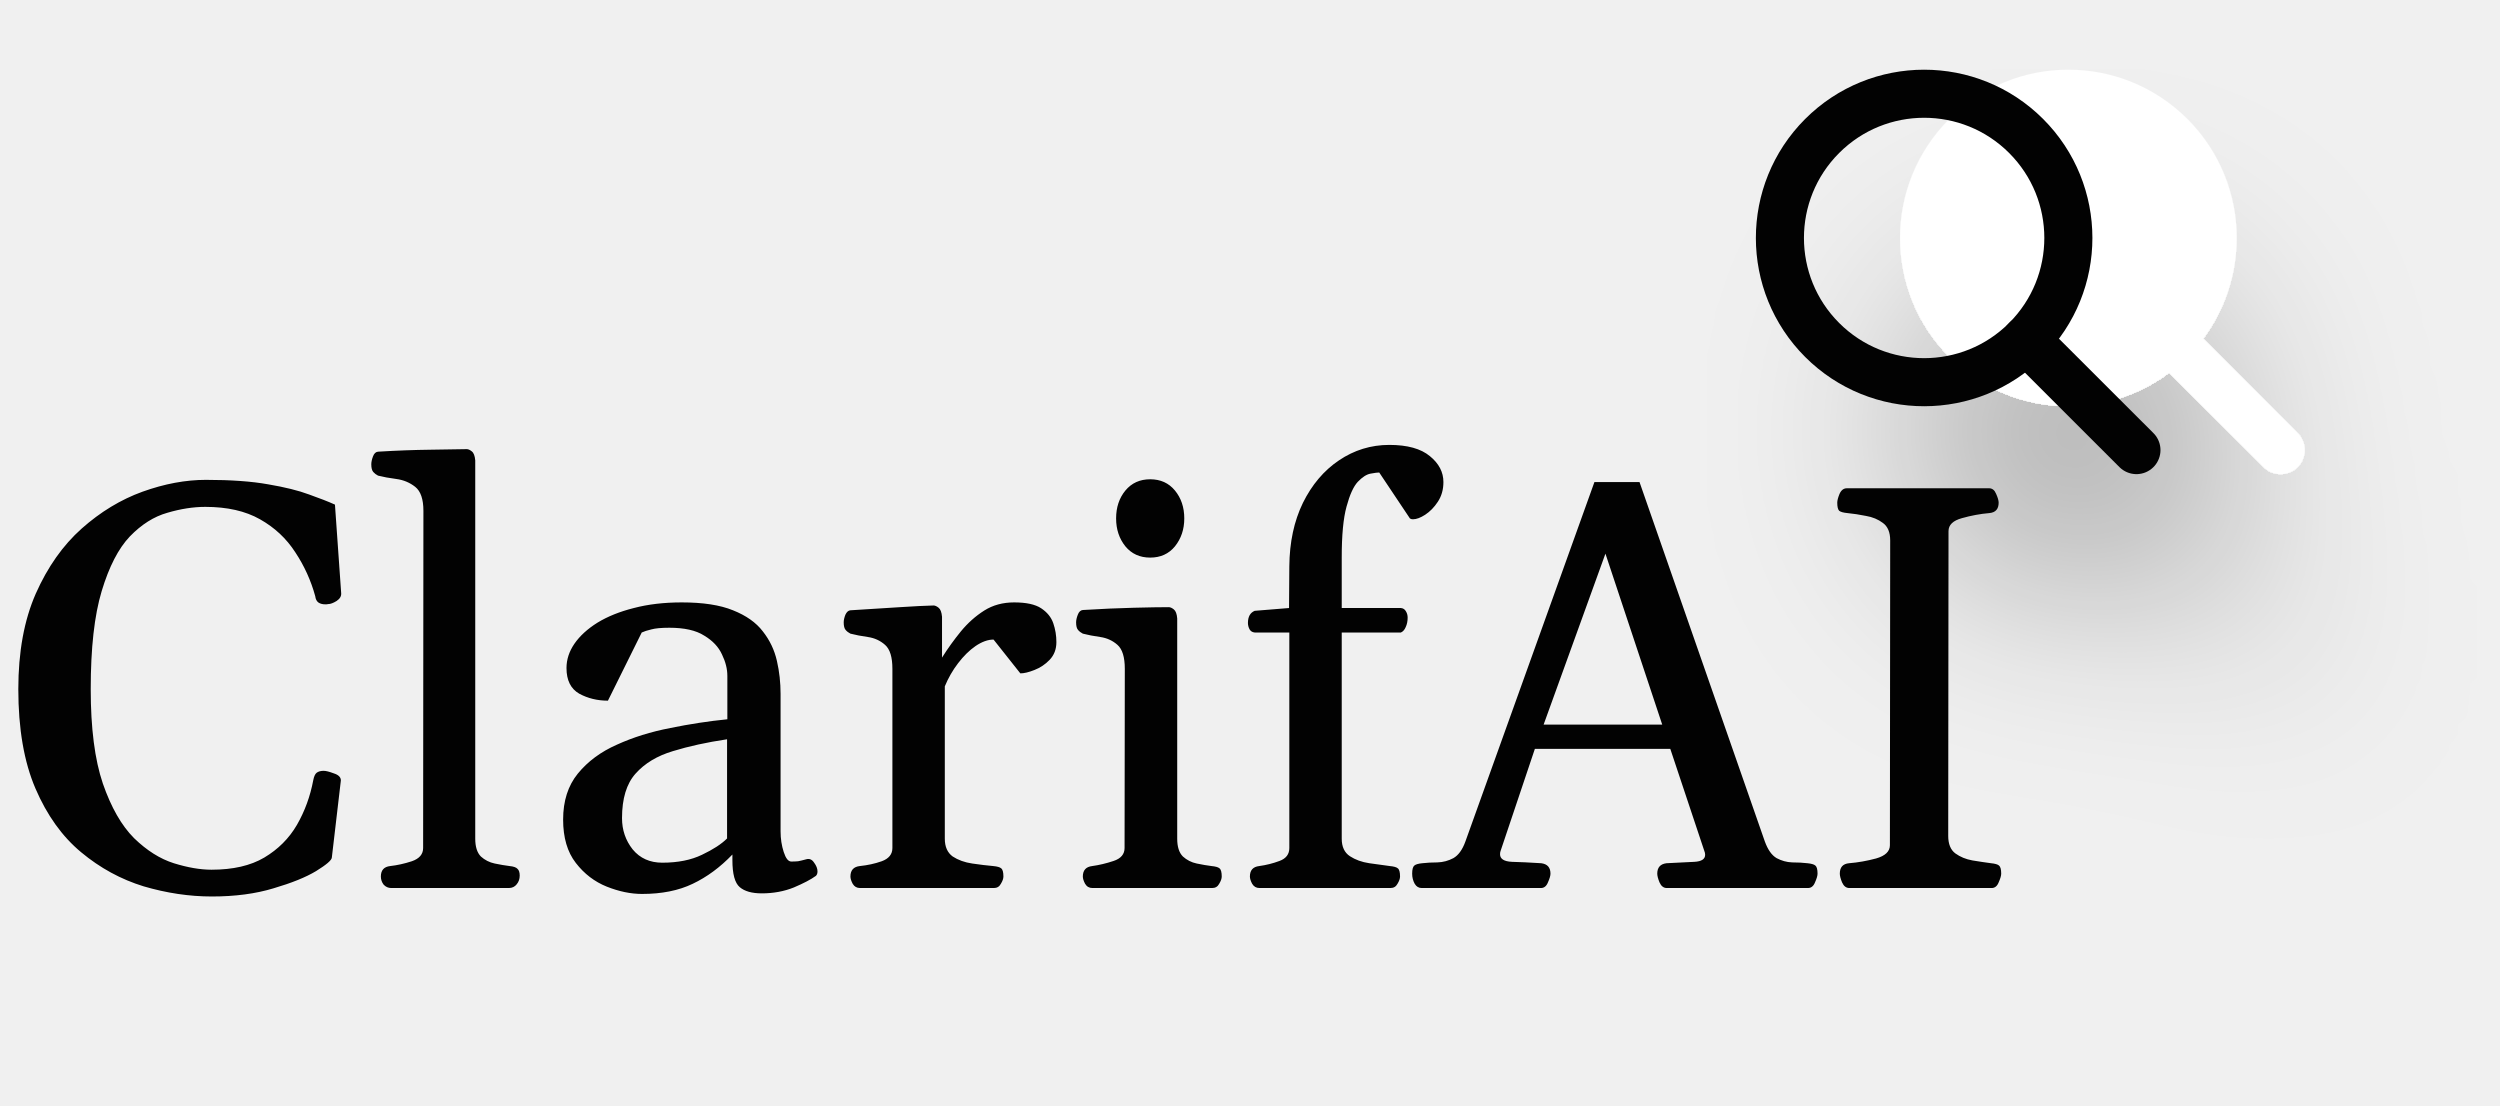
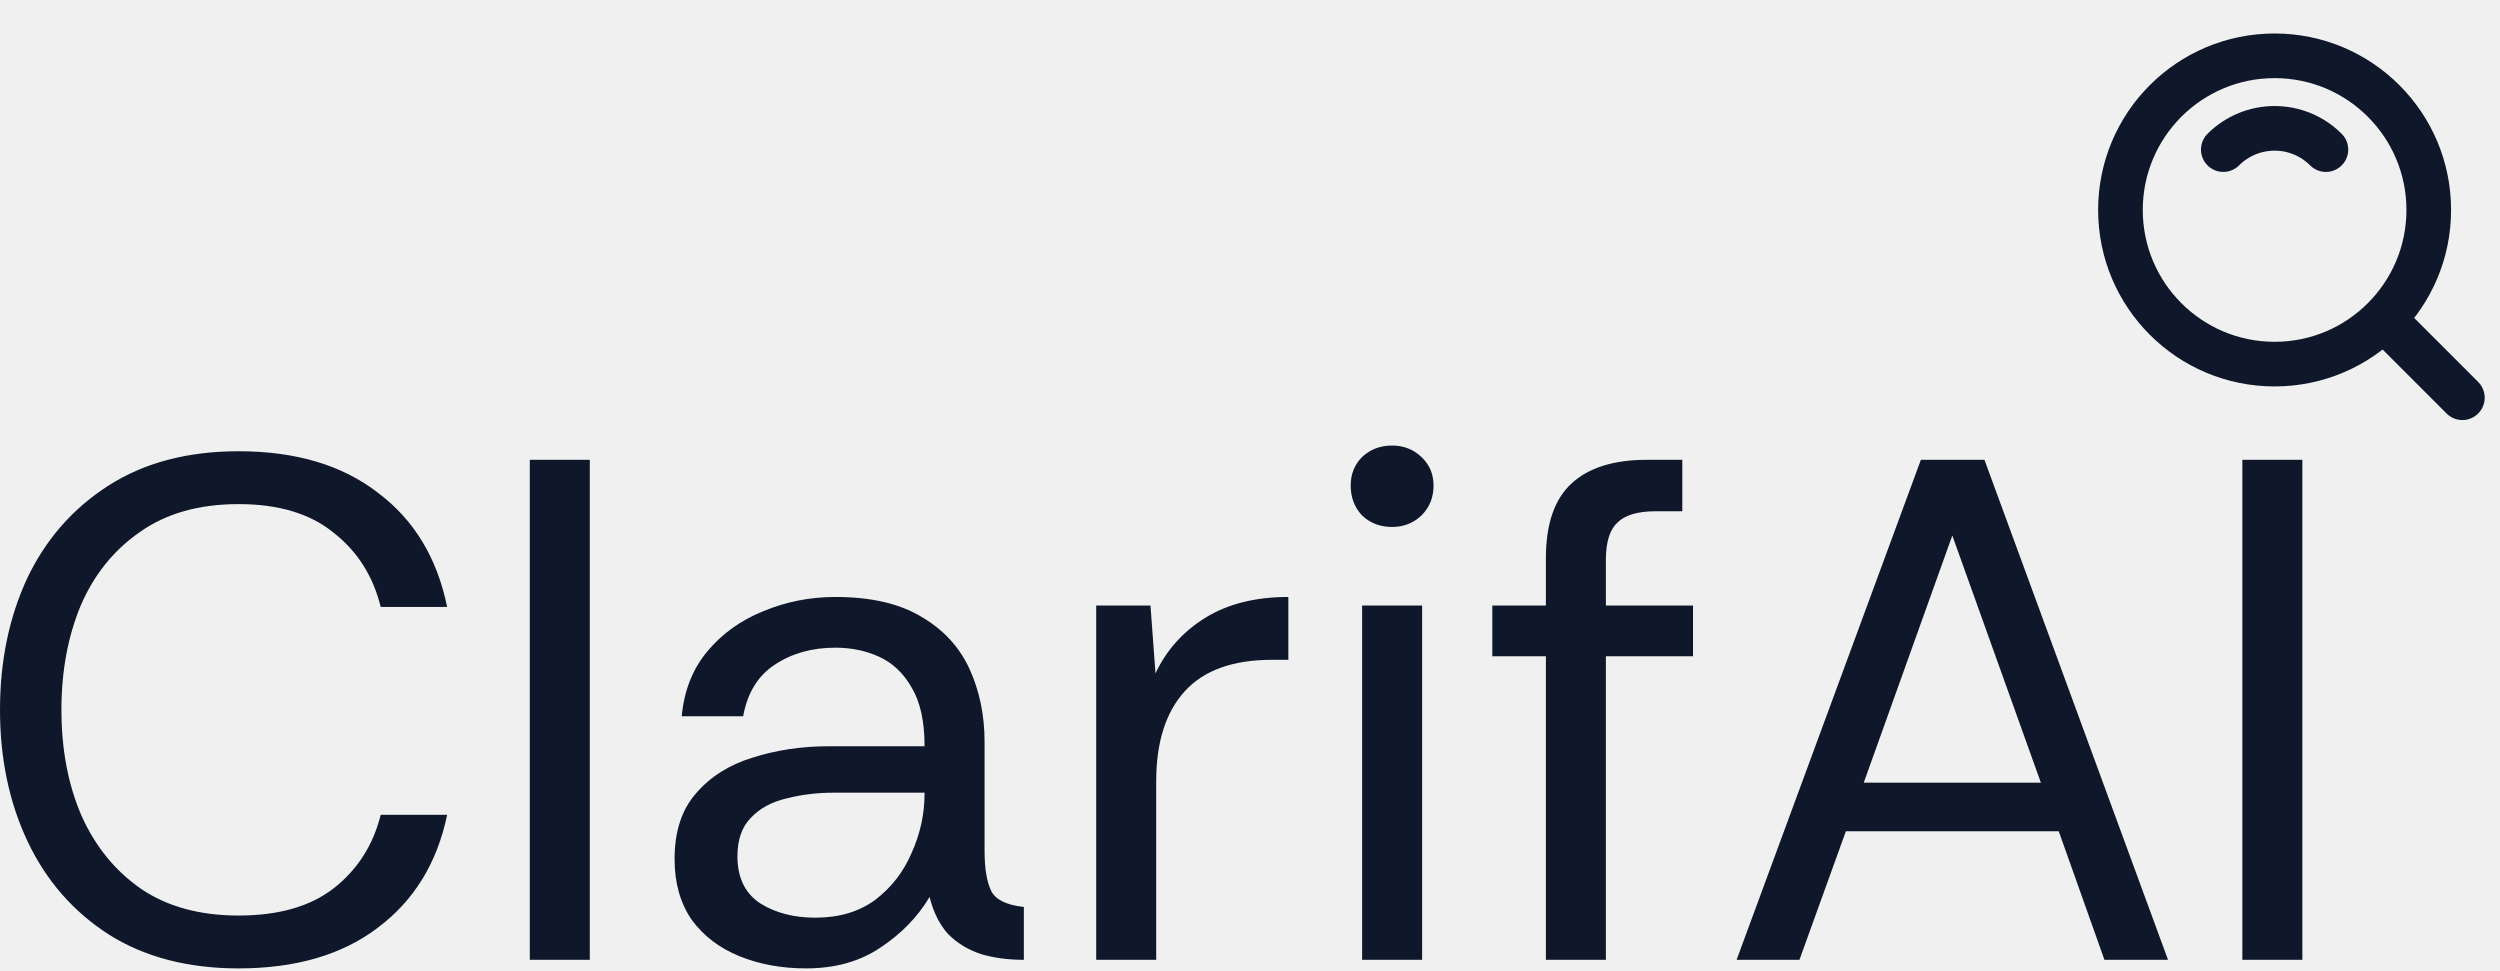
- <svg xmlns="http://www.w3.org/2000/svg" width="52" height="23" viewBox="0 0 52 23" fill="none">
-   <path d="M4.406 18.647C3.938 18.647 3.465 18.576 2.988 18.436C2.516 18.291 2.082 18.055 1.688 17.727C1.293 17.399 0.977 16.957 0.738 16.402C0.5 15.848 0.381 15.158 0.381 14.334C0.381 13.561 0.502 12.899 0.744 12.348C0.99 11.793 1.309 11.342 1.699 10.994C2.09 10.647 2.512 10.391 2.965 10.227C3.422 10.063 3.861 9.981 4.283 9.981C4.803 9.981 5.234 10.012 5.578 10.074C5.926 10.133 6.209 10.203 6.428 10.285C6.65 10.364 6.83 10.434 6.967 10.496L7.096 12.33C7.104 12.397 7.072 12.453 7.002 12.5C6.932 12.543 6.873 12.565 6.826 12.565C6.814 12.565 6.803 12.567 6.791 12.57C6.783 12.57 6.773 12.57 6.762 12.57C6.711 12.57 6.666 12.559 6.627 12.535C6.588 12.508 6.564 12.463 6.557 12.401C6.467 12.072 6.328 11.768 6.141 11.486C5.957 11.201 5.713 10.973 5.408 10.801C5.104 10.629 4.725 10.543 4.271 10.543C4.021 10.543 3.758 10.584 3.48 10.666C3.203 10.744 2.943 10.908 2.701 11.158C2.463 11.408 2.268 11.787 2.115 12.295C1.963 12.799 1.887 13.479 1.887 14.334C1.887 15.147 1.971 15.801 2.139 16.297C2.311 16.793 2.527 17.172 2.789 17.434C3.055 17.692 3.33 17.865 3.615 17.955C3.904 18.045 4.166 18.09 4.4 18.09C4.846 18.09 5.211 18.006 5.496 17.838C5.785 17.666 6.012 17.44 6.176 17.158C6.34 16.873 6.453 16.563 6.516 16.227C6.531 16.149 6.555 16.098 6.586 16.074C6.621 16.047 6.67 16.033 6.732 16.033C6.779 16.033 6.85 16.051 6.943 16.086C7.041 16.117 7.09 16.166 7.09 16.233L6.902 17.838C6.898 17.893 6.789 17.986 6.574 18.119C6.359 18.248 6.064 18.367 5.689 18.477C5.318 18.59 4.891 18.647 4.406 18.647ZM8.139 18.471C8.076 18.471 8.023 18.447 7.98 18.401C7.941 18.35 7.922 18.293 7.922 18.231C7.922 18.102 7.986 18.029 8.115 18.014C8.26 17.998 8.41 17.965 8.566 17.914C8.723 17.86 8.801 17.768 8.801 17.639L8.807 10.625C8.807 10.383 8.75 10.217 8.637 10.127C8.523 10.037 8.393 9.983 8.244 9.963C8.096 9.944 7.969 9.92 7.863 9.893C7.824 9.873 7.791 9.848 7.764 9.817C7.736 9.785 7.723 9.733 7.723 9.658C7.723 9.612 7.734 9.557 7.758 9.494C7.781 9.432 7.816 9.399 7.863 9.395C8.254 9.371 8.617 9.358 8.953 9.354C9.289 9.35 9.541 9.346 9.709 9.342C9.74 9.342 9.775 9.358 9.814 9.389C9.854 9.42 9.877 9.483 9.885 9.576V17.445C9.885 17.613 9.924 17.736 10.002 17.815C10.084 17.889 10.18 17.938 10.289 17.961C10.402 17.985 10.506 18.002 10.6 18.014C10.682 18.022 10.736 18.041 10.764 18.072C10.795 18.1 10.81 18.147 10.81 18.213C10.81 18.283 10.789 18.344 10.746 18.395C10.707 18.445 10.652 18.471 10.582 18.471H8.139ZM11.713 17.047C11.713 16.66 11.815 16.342 12.018 16.092C12.225 15.838 12.496 15.637 12.832 15.489C13.168 15.336 13.537 15.221 13.94 15.143C14.342 15.061 14.738 15 15.129 14.961V14.059C15.129 13.914 15.092 13.766 15.018 13.614C14.947 13.457 14.824 13.326 14.648 13.221C14.477 13.111 14.234 13.057 13.922 13.057C13.754 13.057 13.629 13.069 13.547 13.092C13.465 13.111 13.398 13.133 13.348 13.156L12.645 14.574C12.426 14.574 12.227 14.526 12.047 14.428C11.871 14.326 11.783 14.149 11.783 13.895C11.783 13.719 11.838 13.551 11.947 13.391C12.06 13.227 12.221 13.08 12.428 12.951C12.639 12.822 12.891 12.721 13.184 12.647C13.48 12.569 13.812 12.53 14.18 12.53C14.621 12.53 14.977 12.584 15.246 12.694C15.52 12.803 15.727 12.949 15.867 13.133C16.012 13.317 16.109 13.522 16.16 13.748C16.211 13.971 16.236 14.199 16.236 14.434V17.293C16.236 17.445 16.258 17.588 16.301 17.721C16.344 17.854 16.396 17.92 16.459 17.92C16.514 17.92 16.561 17.918 16.6 17.914C16.643 17.906 16.699 17.893 16.77 17.873C16.836 17.854 16.891 17.877 16.934 17.944C16.98 18.006 17.004 18.067 17.004 18.125C17.004 18.168 16.992 18.199 16.969 18.219C16.867 18.293 16.715 18.373 16.512 18.459C16.309 18.541 16.086 18.582 15.844 18.582C15.641 18.582 15.488 18.539 15.387 18.453C15.285 18.367 15.234 18.18 15.234 17.891V17.774C14.98 18.039 14.705 18.242 14.408 18.383C14.115 18.524 13.764 18.594 13.354 18.594C13.119 18.594 12.875 18.543 12.621 18.442C12.367 18.34 12.152 18.176 11.977 17.949C11.801 17.723 11.713 17.422 11.713 17.047ZM12.938 17.018C12.938 17.264 13.012 17.481 13.16 17.668C13.312 17.852 13.518 17.944 13.775 17.944C14.1 17.944 14.375 17.889 14.602 17.779C14.832 17.67 15.006 17.557 15.123 17.44V15.377C14.701 15.44 14.326 15.522 13.998 15.623C13.67 15.721 13.41 15.877 13.219 16.092C13.031 16.303 12.938 16.611 12.938 17.018ZM17.889 18.471C17.822 18.471 17.771 18.442 17.736 18.383C17.705 18.324 17.689 18.274 17.689 18.231C17.689 18.102 17.754 18.029 17.883 18.014C18.043 17.998 18.195 17.965 18.34 17.914C18.488 17.86 18.562 17.768 18.562 17.639V13.912C18.562 13.67 18.512 13.504 18.41 13.414C18.309 13.324 18.189 13.27 18.053 13.25C17.916 13.231 17.795 13.207 17.689 13.18C17.65 13.16 17.617 13.135 17.59 13.104C17.562 13.072 17.549 13.02 17.549 12.945C17.549 12.899 17.561 12.846 17.584 12.787C17.611 12.729 17.646 12.697 17.689 12.694C18.08 12.67 18.424 12.649 18.721 12.629C19.018 12.61 19.25 12.598 19.418 12.594C19.449 12.594 19.484 12.61 19.523 12.641C19.562 12.672 19.586 12.735 19.594 12.828V13.678C19.715 13.486 19.846 13.305 19.986 13.133C20.131 12.957 20.293 12.813 20.473 12.699C20.652 12.586 20.859 12.53 21.094 12.53C21.344 12.53 21.531 12.57 21.656 12.652C21.781 12.735 21.865 12.838 21.908 12.963C21.951 13.088 21.973 13.219 21.973 13.356C21.973 13.504 21.926 13.627 21.832 13.725C21.742 13.819 21.637 13.889 21.516 13.936C21.398 13.983 21.301 14.006 21.223 14.006L20.666 13.303C20.549 13.303 20.424 13.348 20.291 13.438C20.162 13.527 20.041 13.647 19.928 13.795C19.814 13.944 19.723 14.104 19.652 14.276V17.445C19.652 17.613 19.707 17.736 19.816 17.815C19.93 17.889 20.064 17.938 20.221 17.961C20.381 17.985 20.527 18.002 20.66 18.014C20.742 18.022 20.797 18.037 20.824 18.061C20.855 18.084 20.871 18.141 20.871 18.231C20.871 18.274 20.854 18.324 20.818 18.383C20.787 18.442 20.738 18.471 20.672 18.471H17.889ZM22.723 18.471C22.656 18.471 22.605 18.442 22.57 18.383C22.539 18.324 22.523 18.274 22.523 18.231C22.523 18.102 22.588 18.029 22.717 18.014C22.861 17.994 23.01 17.959 23.162 17.908C23.314 17.858 23.391 17.768 23.391 17.639L23.396 13.912C23.396 13.67 23.346 13.504 23.244 13.414C23.143 13.324 23.023 13.27 22.887 13.25C22.75 13.231 22.629 13.207 22.523 13.18C22.484 13.16 22.451 13.135 22.424 13.104C22.396 13.072 22.383 13.02 22.383 12.945C22.383 12.899 22.395 12.846 22.418 12.787C22.441 12.725 22.477 12.692 22.523 12.688C22.914 12.664 23.268 12.649 23.584 12.641C23.9 12.633 24.143 12.629 24.311 12.629C24.342 12.629 24.377 12.645 24.416 12.676C24.455 12.707 24.479 12.77 24.486 12.864V17.445C24.486 17.613 24.525 17.736 24.604 17.815C24.686 17.889 24.781 17.938 24.891 17.961C25.004 17.985 25.107 18.002 25.201 18.014C25.283 18.022 25.338 18.037 25.365 18.061C25.396 18.084 25.412 18.141 25.412 18.231C25.412 18.274 25.395 18.324 25.359 18.383C25.328 18.442 25.279 18.471 25.213 18.471H22.723ZM23.924 11.598C23.709 11.598 23.537 11.52 23.408 11.364C23.279 11.203 23.215 11.01 23.215 10.783C23.215 10.553 23.279 10.36 23.408 10.203C23.537 10.047 23.709 9.969 23.924 9.969C24.139 9.969 24.311 10.047 24.439 10.203C24.568 10.36 24.633 10.553 24.633 10.783C24.633 11.01 24.568 11.203 24.439 11.364C24.311 11.52 24.139 11.598 23.924 11.598ZM26.197 18.471C26.131 18.471 26.08 18.442 26.045 18.383C26.014 18.324 25.998 18.274 25.998 18.231C25.998 18.102 26.062 18.029 26.191 18.014C26.336 17.994 26.477 17.959 26.613 17.908C26.75 17.858 26.818 17.768 26.818 17.639V13.156H26.098C26.051 13.152 26.016 13.131 25.992 13.092C25.969 13.049 25.957 13.004 25.957 12.957C25.957 12.828 26.004 12.744 26.098 12.705L26.812 12.647L26.818 11.78C26.822 11.28 26.916 10.84 27.1 10.461C27.287 10.082 27.537 9.787 27.85 9.576C28.166 9.362 28.516 9.254 28.898 9.254C29.273 9.254 29.555 9.332 29.742 9.488C29.93 9.641 30.023 9.82 30.023 10.027C30.023 10.184 29.984 10.32 29.906 10.438C29.832 10.551 29.744 10.641 29.643 10.707C29.545 10.77 29.461 10.801 29.391 10.801C29.375 10.801 29.361 10.799 29.35 10.795C29.342 10.791 29.334 10.787 29.326 10.783L28.688 9.828C28.652 9.828 28.592 9.836 28.506 9.852C28.424 9.867 28.336 9.924 28.242 10.022C28.152 10.119 28.074 10.291 28.008 10.537C27.941 10.78 27.908 11.131 27.908 11.592V12.647H29.139C29.186 12.651 29.221 12.674 29.244 12.717C29.268 12.756 29.279 12.799 29.279 12.846C29.279 12.92 29.266 12.986 29.238 13.045C29.215 13.1 29.182 13.137 29.139 13.156H27.908V17.445C27.908 17.613 27.965 17.735 28.078 17.809C28.191 17.883 28.326 17.932 28.482 17.955C28.643 17.979 28.785 17.998 28.91 18.014C28.992 18.022 29.047 18.037 29.074 18.061C29.105 18.084 29.121 18.141 29.121 18.231C29.121 18.274 29.104 18.324 29.068 18.383C29.037 18.442 28.988 18.471 28.922 18.471H26.197ZM29.572 18.471C29.51 18.471 29.461 18.442 29.426 18.383C29.391 18.32 29.373 18.25 29.373 18.172C29.373 18.082 29.389 18.026 29.42 18.002C29.447 17.979 29.502 17.963 29.584 17.955C29.682 17.944 29.787 17.938 29.9 17.938C30.018 17.934 30.127 17.904 30.229 17.85C30.334 17.791 30.418 17.676 30.48 17.504L33.164 10.027H34.102L36.709 17.504C36.772 17.676 36.853 17.791 36.955 17.85C37.057 17.904 37.164 17.934 37.277 17.938C37.395 17.938 37.5 17.944 37.594 17.955C37.676 17.963 37.73 17.979 37.758 18.002C37.789 18.026 37.805 18.082 37.805 18.172C37.805 18.215 37.787 18.276 37.752 18.354C37.721 18.432 37.672 18.471 37.605 18.471H34.67C34.603 18.471 34.553 18.432 34.518 18.354C34.486 18.276 34.471 18.215 34.471 18.172C34.471 18.043 34.535 17.971 34.664 17.955C34.902 17.944 35.096 17.934 35.244 17.926C35.393 17.918 35.467 17.869 35.467 17.779C35.467 17.752 35.461 17.725 35.449 17.697L34.658 15.324L35.01 15.576H31.664L32.01 15.324L31.213 17.697C31.205 17.717 31.201 17.74 31.201 17.768C31.201 17.865 31.283 17.918 31.447 17.926C31.615 17.93 31.818 17.94 32.057 17.955C32.185 17.971 32.25 18.043 32.25 18.172C32.25 18.215 32.232 18.276 32.197 18.354C32.166 18.432 32.117 18.471 32.051 18.471H29.572ZM32.016 15.324L31.834 15.072H34.834L34.658 15.324L33.393 11.516L32.016 15.324ZM38.467 18.471C38.4 18.471 38.35 18.432 38.315 18.354C38.283 18.276 38.268 18.215 38.268 18.172C38.268 18.039 38.332 17.967 38.461 17.955C38.648 17.94 38.836 17.906 39.023 17.856C39.215 17.801 39.31 17.709 39.31 17.58L39.316 11.24C39.316 11.072 39.266 10.951 39.164 10.877C39.066 10.803 38.949 10.754 38.812 10.731C38.676 10.703 38.547 10.684 38.426 10.672C38.344 10.664 38.287 10.649 38.256 10.625C38.228 10.598 38.215 10.541 38.215 10.455C38.215 10.412 38.23 10.352 38.262 10.274C38.297 10.195 38.348 10.156 38.414 10.156H41.373C41.44 10.156 41.488 10.195 41.52 10.274C41.555 10.352 41.572 10.412 41.572 10.455C41.572 10.588 41.508 10.66 41.379 10.672C41.191 10.688 41.002 10.723 40.81 10.777C40.623 10.828 40.529 10.918 40.529 11.047L40.523 17.387C40.523 17.555 40.572 17.676 40.67 17.75C40.772 17.824 40.891 17.873 41.027 17.897C41.168 17.92 41.297 17.94 41.414 17.955C41.496 17.963 41.551 17.979 41.578 18.002C41.609 18.026 41.625 18.082 41.625 18.172C41.625 18.215 41.607 18.276 41.572 18.354C41.541 18.432 41.492 18.471 41.426 18.471H38.467Z" fill="#020202" />
-   <g filter="url(#filter0_d_21_25)">
-     <circle cx="43.022" cy="4.95" r="3" transform="rotate(-45.0254 43.0218 4.94977)" fill="#FFFFFF" stroke="#FFFFFF" />
-     <line x1="47.438" y1="9.362" x2="45.144" y2="7.07" stroke="#FFFFFF" stroke-linecap="round" />
-   </g>
-   <circle cx="40.022" cy="4.95" r="3" transform="rotate(-45.0254 40.0218 4.94977)" stroke="#020202" />
-   <line x1="44.438" y1="9.362" x2="42.144" y2="7.07" stroke="#020202" stroke-linecap="round" />
-   <defs>
-     <filter id="filter0_d_21_25" x="35.522" y="1.45" width="16.416" height="16.412" filterUnits="userSpaceOnUse" color-interpolation-filters="sRGB">
-       <feFlood flood-opacity="0" result="BackgroundImageFix" />
-       <feColorMatrix in="SourceAlpha" type="matrix" values="0 0 0 0 0 0 0 0 0 0 0 0 0 0 0 0 0 0 127 0" result="hardAlpha" />
-       <feOffset dy="4" />
-       <feGaussianBlur stdDeviation="2" />
-       <feComposite in2="hardAlpha" operator="out" />
-       <feColorMatrix type="matrix" values="0 0 0 0 0 0 0 0 0 0 0 0 0 0 0 0 0 0 0.25 0" />
-       <feBlend mode="normal" in2="BackgroundImageFix" result="effect1_dropShadow_21_25" />
-       <feBlend mode="normal" in="SourceGraphic" in2="effect1_dropShadow_21_25" result="shape" />
-     </filter>
-   </defs>
+ <svg xmlns="http://www.w3.org/2000/svg" width="224" height="87" viewBox="0 0 224 87" fill="none">
+   <path d="M21.376 86.768C16.853 86.768 12.992 85.765 9.792 83.76C6.592 81.712 4.16 78.939 2.496 75.44C0.832 71.941 -5.65052e-05 67.995 -5.65052e-05 63.6C-5.65052e-05 59.248 0.811 55.323 2.432 51.824C4.096 48.325 6.528 45.552 9.728 43.504C12.928 41.456 16.811 40.432 21.376 40.432C26.496 40.432 30.656 41.669 33.856 44.144C37.099 46.576 39.168 49.989 40.064 54.384H34.112C33.429 51.611 32.021 49.392 29.888 47.728C27.797 46.021 24.96 45.168 21.376 45.168C17.835 45.168 14.891 46 12.544 47.664C10.197 49.285 8.427 51.483 7.232 54.256C6.08 57.029 5.504 60.144 5.504 63.6C5.504 67.141 6.101 70.299 7.296 73.072C8.533 75.845 10.325 78.043 12.672 79.664C15.019 81.243 17.92 82.032 21.376 82.032C24.96 82.032 27.797 81.221 29.888 79.6C32.021 77.936 33.429 75.739 34.112 73.008H40.064C39.168 77.317 37.099 80.688 33.856 83.12C30.656 85.552 26.496 86.768 21.376 86.768ZM47.47 86V41.2H52.846V86H47.47ZM72.218 86.768C70.042 86.768 68.058 86.405 66.266 85.68C64.474 84.955 63.045 83.867 61.978 82.416C60.954 80.923 60.442 79.109 60.442 76.976C60.442 74.501 61.082 72.539 62.362 71.088C63.642 69.595 65.327 68.528 67.418 67.888C69.551 67.205 71.834 66.864 74.266 66.864H82.842C82.842 64.645 82.458 62.896 81.69 61.616C80.965 60.336 80.005 59.419 78.81 58.864C77.615 58.309 76.293 58.032 74.842 58.032C72.751 58.032 70.938 58.544 69.402 59.568C67.909 60.549 66.97 62.085 66.586 64.176H61.082C61.295 61.872 62.063 59.931 63.386 58.352C64.709 56.773 66.373 55.579 68.378 54.768C70.426 53.915 72.581 53.488 74.842 53.488C78.042 53.488 80.623 54.085 82.586 55.28C84.549 56.432 85.978 57.989 86.874 59.952C87.77 61.915 88.218 64.091 88.218 66.48V76.208C88.218 77.787 88.41 78.981 88.794 79.792C89.178 80.603 90.159 81.093 91.738 81.264V86C90.33 86 89.05 85.829 87.898 85.488C86.746 85.104 85.765 84.507 84.954 83.696C84.186 82.843 83.631 81.733 83.29 80.368C82.223 82.16 80.751 83.675 78.874 84.912C77.039 86.149 74.821 86.768 72.218 86.768ZM73.05 82.224C75.183 82.224 76.975 81.691 78.426 80.624C79.877 79.515 80.965 78.107 81.69 76.4C82.458 74.693 82.842 72.923 82.842 71.088V71.024H74.714C73.221 71.024 71.813 71.195 70.49 71.536C69.167 71.835 68.101 72.411 67.29 73.264C66.479 74.075 66.074 75.227 66.074 76.72C66.074 78.64 66.757 80.048 68.122 80.944C69.487 81.797 71.13 82.224 73.05 82.224ZM98.22 86V54.256H103.084L103.532 60.336C104.514 58.245 106.007 56.581 108.012 55.344C110.018 54.107 112.492 53.488 115.436 53.488V59.12H113.964C110.466 59.12 107.863 60.059 106.156 61.936C104.45 63.813 103.596 66.501 103.596 70V86H98.22ZM124.734 47.216C123.668 47.216 122.772 46.875 122.046 46.192C121.364 45.467 121.022 44.571 121.022 43.504C121.022 42.48 121.364 41.627 122.046 40.944C122.772 40.261 123.668 39.92 124.734 39.92C125.758 39.92 126.633 40.261 127.358 40.944C128.084 41.627 128.446 42.48 128.446 43.504C128.446 44.571 128.084 45.467 127.358 46.192C126.633 46.875 125.758 47.216 124.734 47.216ZM122.046 86V54.256H127.422V86H122.046ZM138.511 86V58.8H133.711V54.256H138.511V50.032C138.511 46.96 139.279 44.72 140.815 43.312C142.351 41.904 144.591 41.2 147.535 41.2H150.735V45.808H148.367C146.746 45.808 145.594 46.149 144.911 46.832C144.228 47.472 143.887 48.581 143.887 50.16V54.256H151.695V58.8H143.887V86H138.511ZM155.599 86L172.111 41.2H177.807L194.255 86H188.559L184.463 74.48H165.391L161.231 86H155.599ZM166.991 70.128H182.863L174.927 47.984L166.991 70.128ZM200.915 86V41.2H206.291V86H200.915Z" fill="#0f172a" />
+   <path d="M203.804 32.625C211.433 32.625 217.617 26.441 217.617 18.812C217.617 11.184 211.433 5 203.804 5C196.176 5 189.992 11.184 189.992 18.812C189.992 26.441 196.176 32.625 203.804 32.625Z" stroke="#0f172a" stroke-width="4" stroke-linejoin="round" />
+   <path d="M208.401 13.404C207.798 12.799 207.081 12.32 206.293 11.993C205.504 11.667 204.658 11.499 203.805 11.5C202.951 11.499 202.105 11.667 201.317 11.993C200.528 12.32 199.811 12.799 199.208 13.404M213.735 28.743L220.629 35.637" stroke="#0f172a" stroke-width="4" stroke-linecap="round" stroke-linejoin="round" />
</svg>
